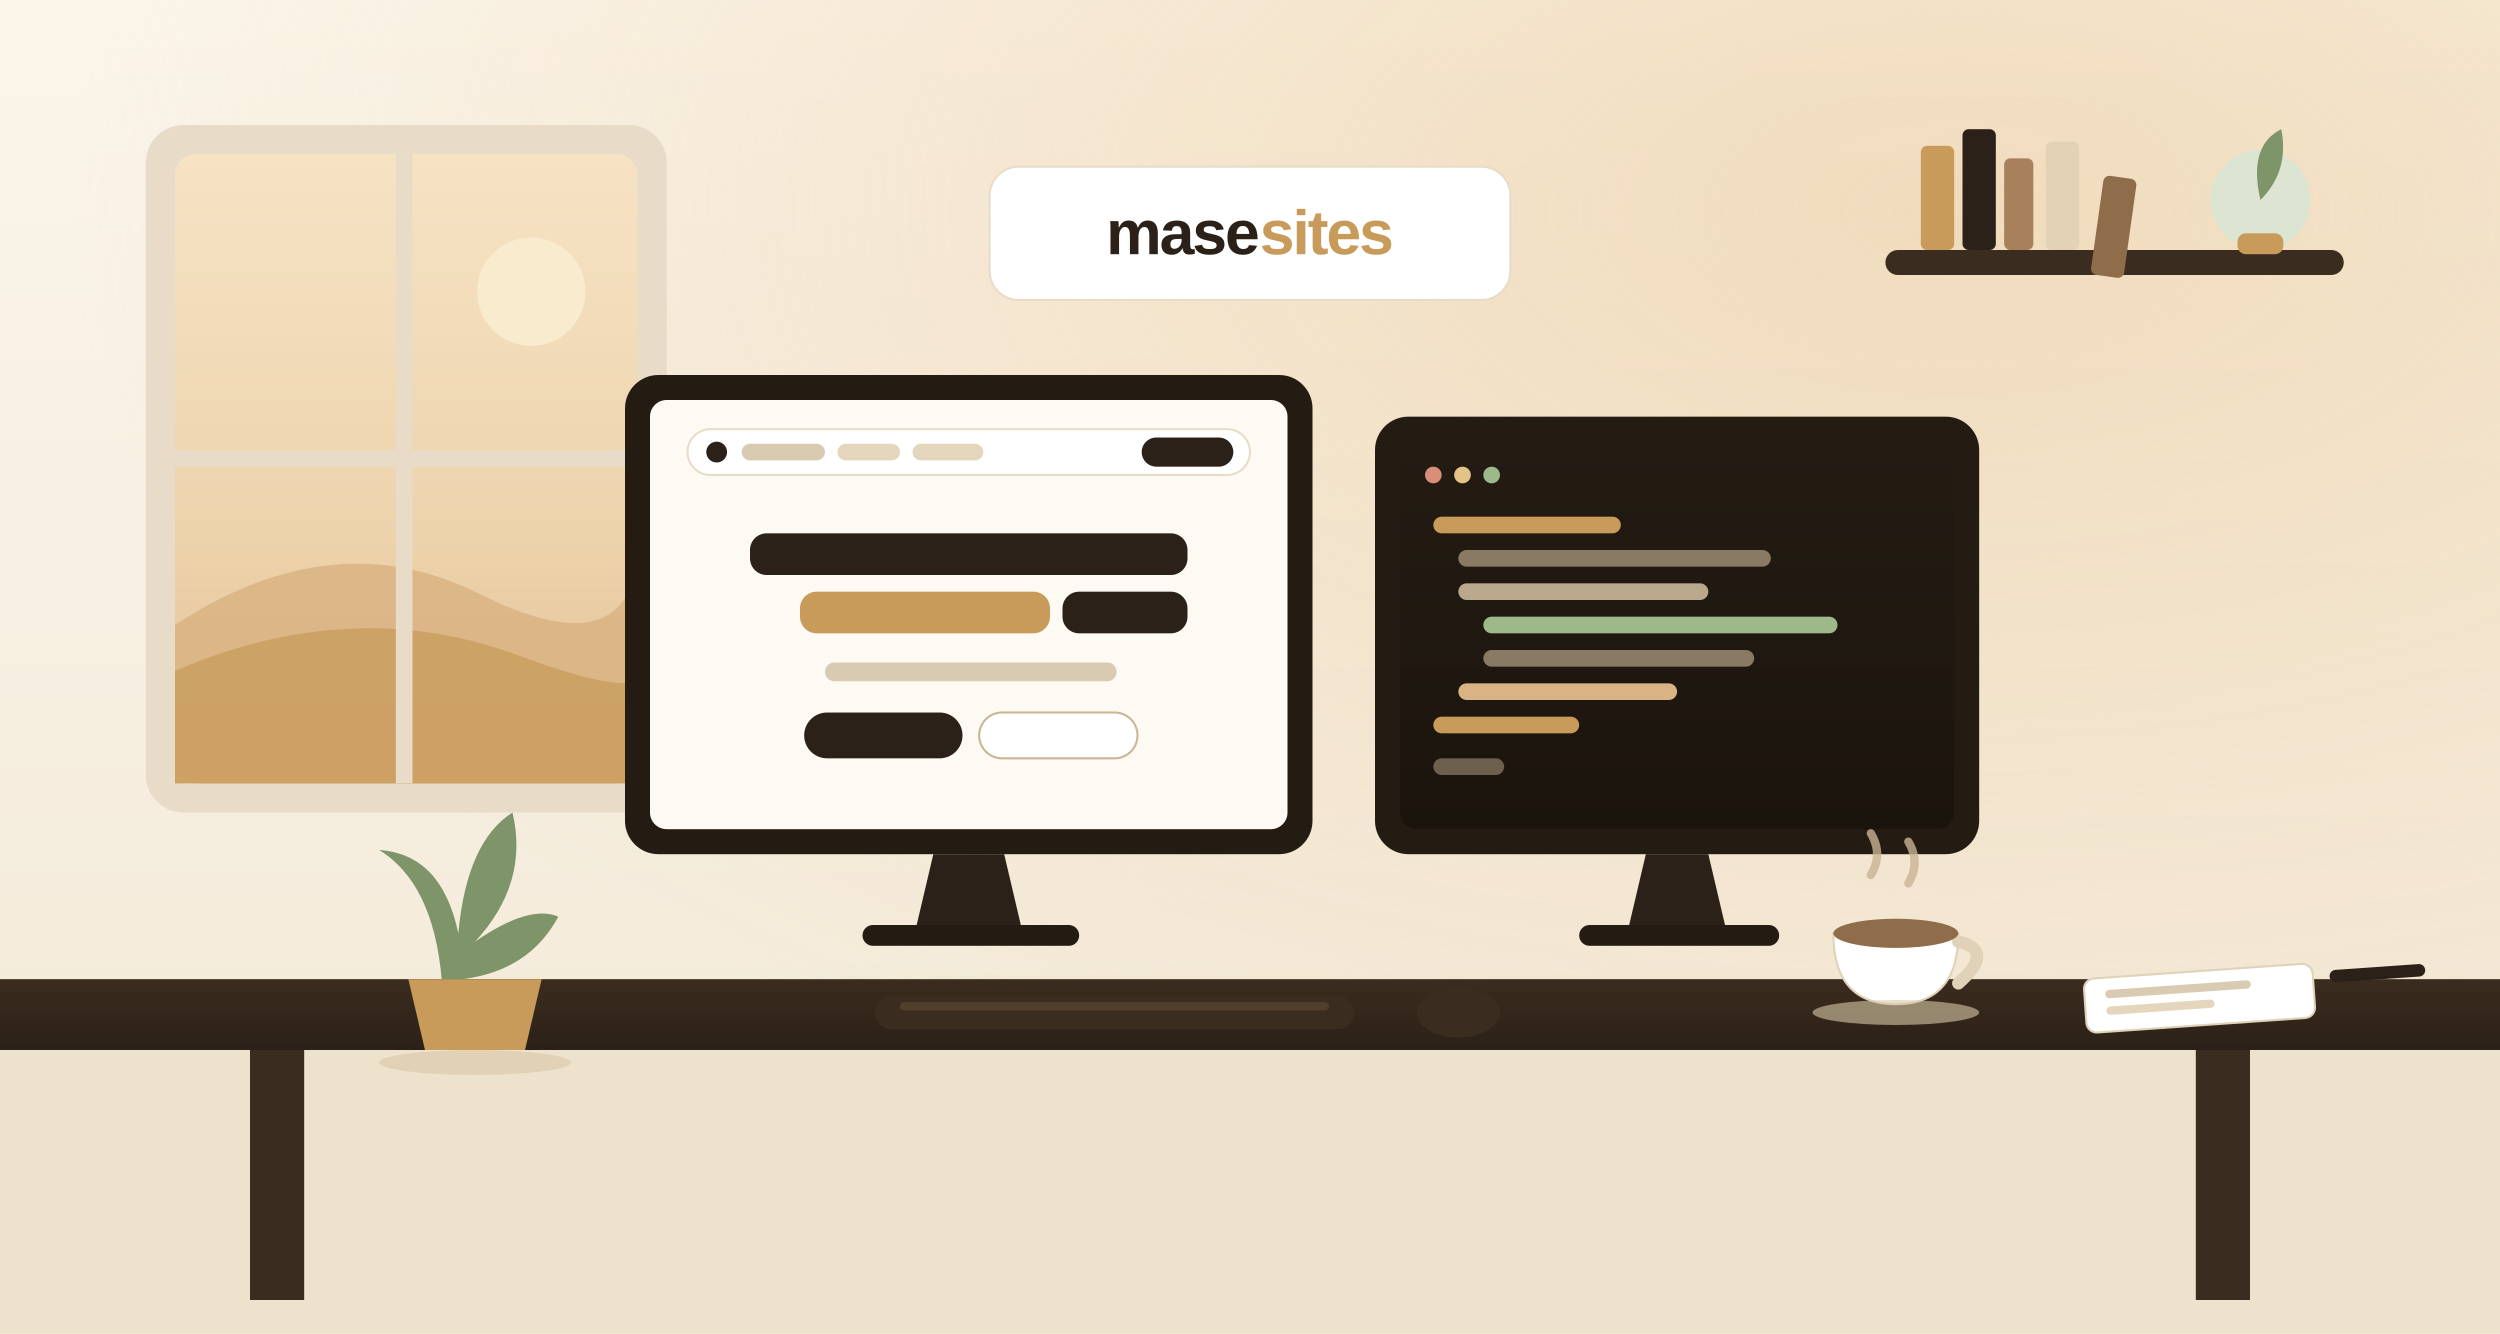
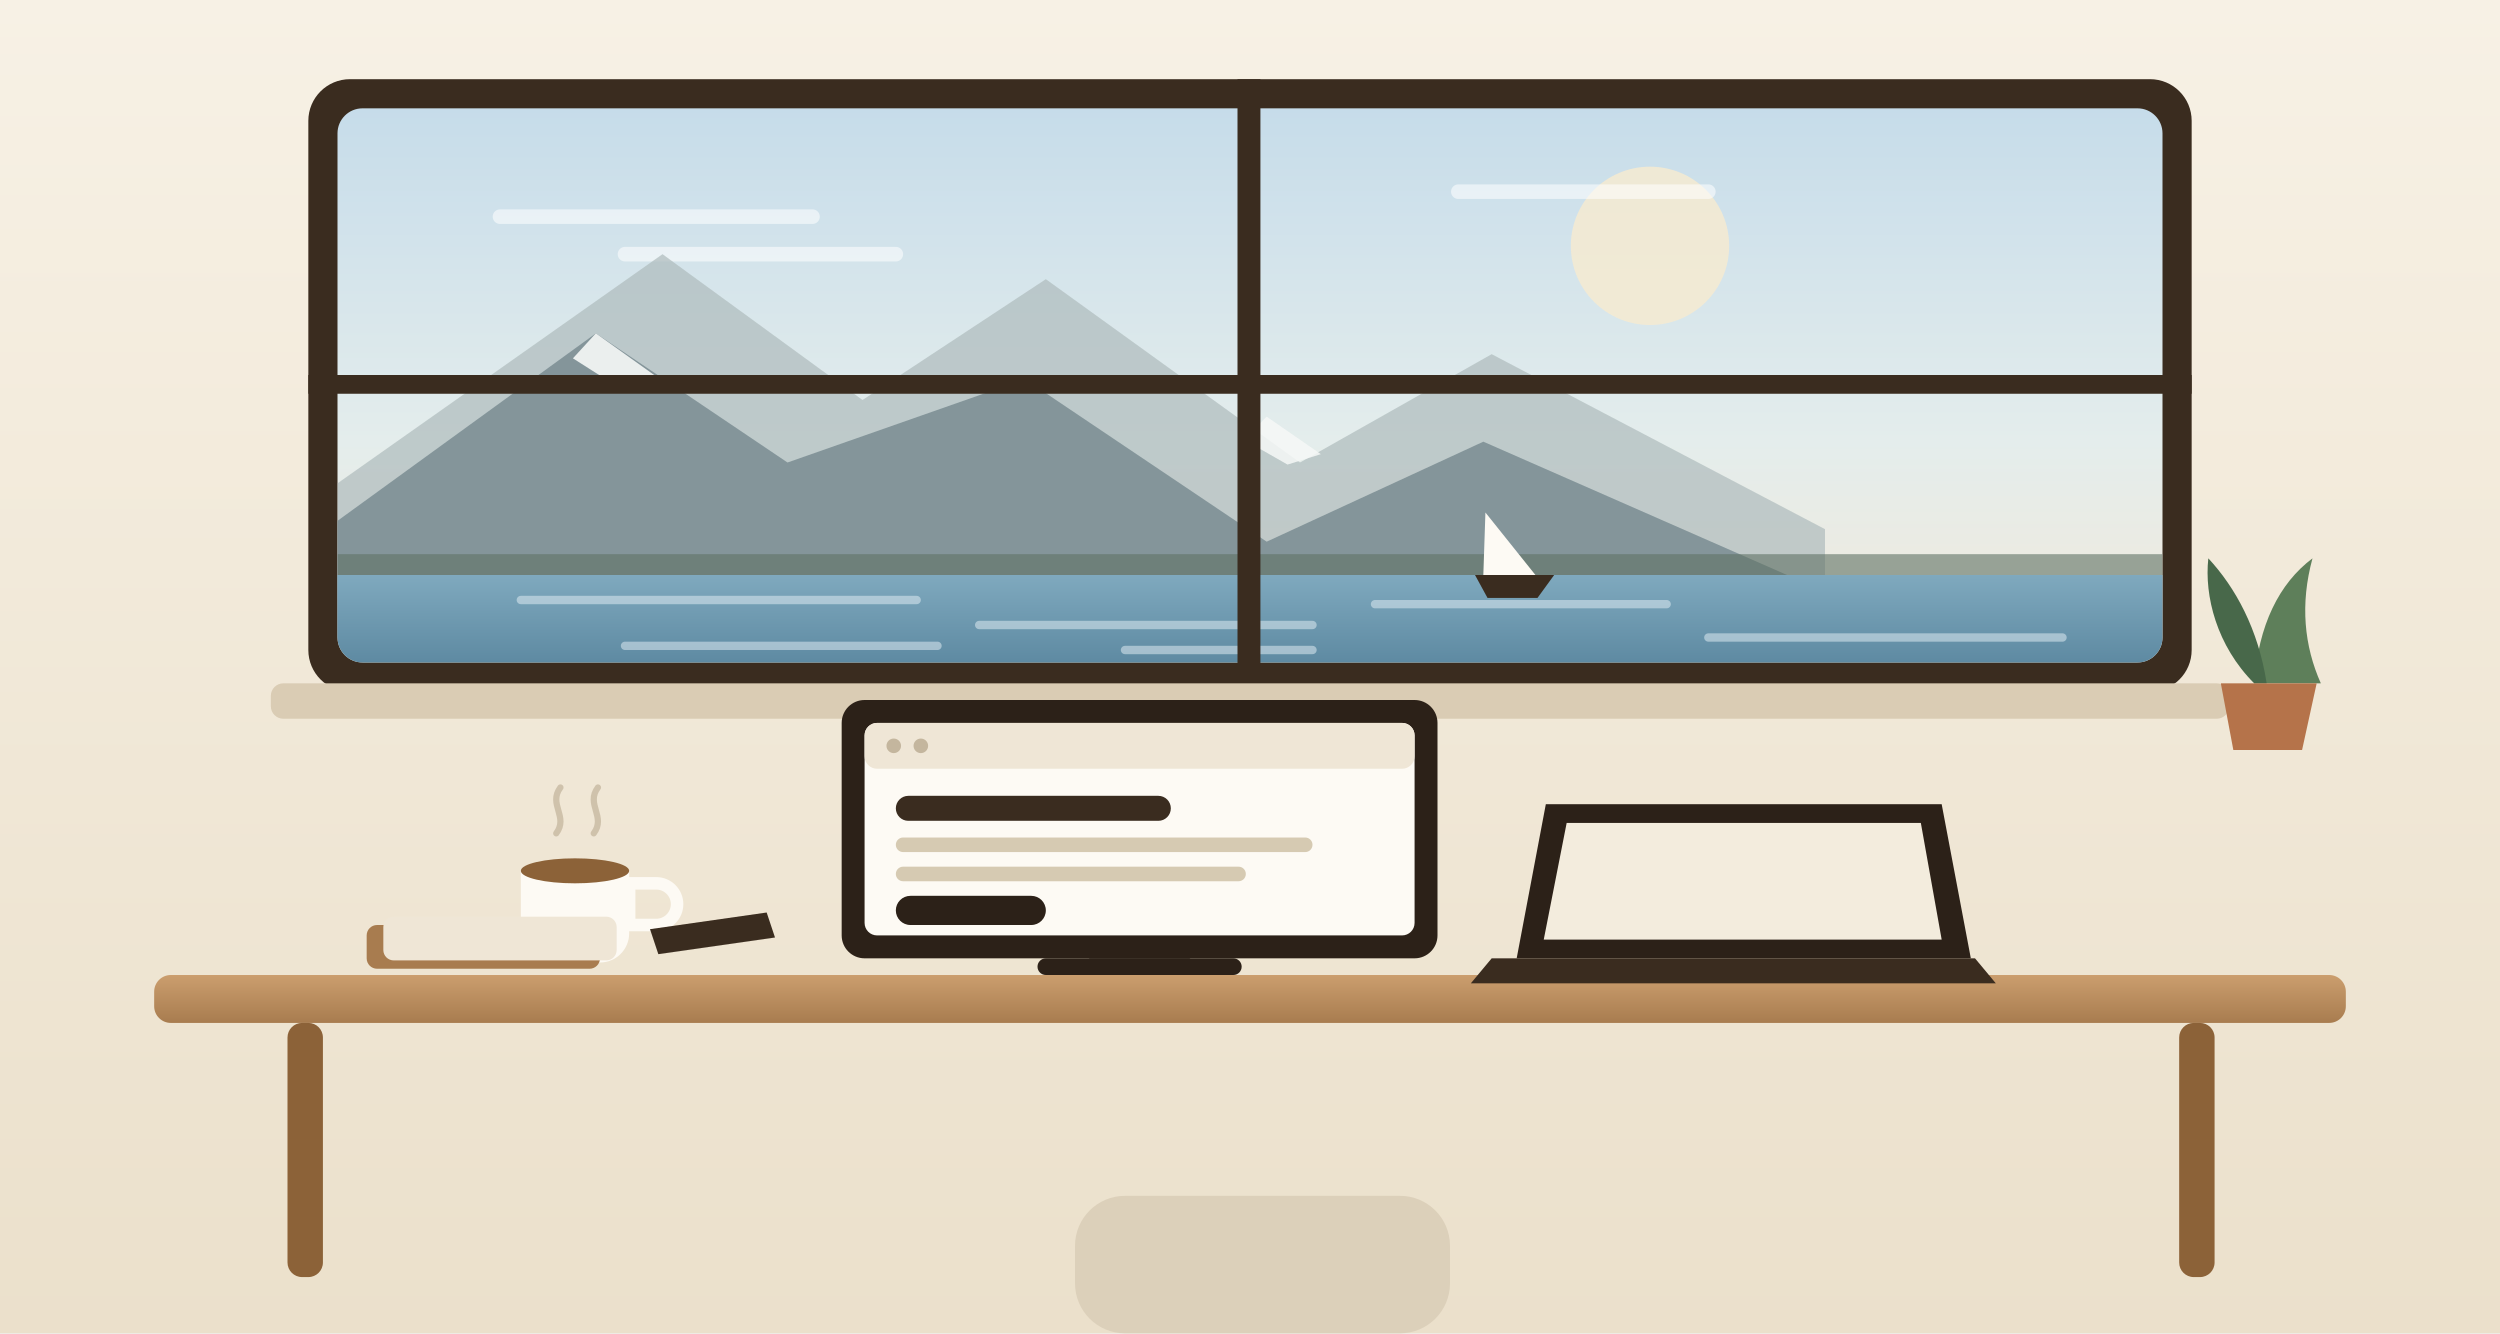
- <svg xmlns="http://www.w3.org/2000/svg" viewBox="0 0 1200 640" role="img" aria-label="Unser Arbeitsplatz als Illustration">
+ <svg xmlns="http://www.w3.org/2000/svg" viewBox="0 0 1200 640" width="1200" height="640" role="img" aria-label="Illustration unseres Büros: Schreibtisch am Fenster mit Blick auf einen Schweizer See und die Berge">
  <defs>
    <linearGradient id="wand" x1="0" y1="0" x2="0" y2="1">
-       <stop offset="0" stop-color="#FBF5EA" />
-       <stop offset="1" stop-color="#F2E8D6" />
+       <stop offset="0" stop-color="#F7F1E5" />
+       <stop offset="1" stop-color="#EBE0CB" />
    </linearGradient>
-     <radialGradient id="sonne" cx="0.78" cy="0.16" r="0.75">
-       <stop offset="0" stop-color="#E9C89A" stop-opacity="0.55" />
-       <stop offset="1" stop-color="#E9C89A" stop-opacity="0" />
-     </radialGradient>
+     <linearGradient id="himmel" x1="0" y1="0" x2="0" y2="1">
+       <stop offset="0" stop-color="#C6DCEA" />
+       <stop offset="0.6" stop-color="#E4EDEC" />
+       <stop offset="1" stop-color="#F2E9DA" />
+     </linearGradient>
+     <linearGradient id="see" x1="0" y1="0" x2="0" y2="1">
+       <stop offset="0" stop-color="#7FA9BE" />
+       <stop offset="1" stop-color="#5E8AA2" />
+     </linearGradient>
    <linearGradient id="tisch" x1="0" y1="0" x2="0" y2="1">
-       <stop offset="0" stop-color="#3A2C1E" />
-       <stop offset="1" stop-color="#2C2118" />
+       <stop offset="0" stop-color="#CB9E6E" />
+       <stop offset="1" stop-color="#A87C4F" />
    </linearGradient>
-     <linearGradient id="fenster" x1="0" y1="0" x2="0" y2="1">
-       <stop offset="0" stop-color="#F6E3C4" />
-       <stop offset="0.6" stop-color="#EDD3AC" />
-       <stop offset="1" stop-color="#E2BF92" />
-     </linearGradient>
-     <linearGradient id="code" x1="0" y1="0" x2="0" y2="1">
-       <stop offset="0" stop-color="#241C13" />
-       <stop offset="1" stop-color="#1B140D" />
-     </linearGradient>
+     <clipPath id="scheibe">
+       <rect x="162" y="52" width="876" height="266" rx="12" />
+     </clipPath>
  </defs>
  <rect width="1200" height="640" fill="url(#wand)" />
-   <rect width="1200" height="640" fill="url(#sonne)" />
-   <g>
-     <rect x="70" y="60" width="250" height="330" rx="18" fill="#E8DCC8" />
-     <rect x="84" y="74" width="222" height="302" rx="10" fill="url(#fenster)" />
-     <path d="M84 300 Q160 250 230 285 T306 268 V376 H84 Z" fill="#D9B383" opacity="0.85" />
-     <path d="M84 322 Q170 285 250 315 T306 305 V376 H84 Z" fill="#C89B5A" opacity="0.75" />
-     <circle cx="255" cy="140" r="26" fill="#F9EBCE" />
-     <rect x="190" y="74" width="8" height="302" fill="#E8DCC8" />
-     <rect x="84" y="216" width="222" height="8" fill="#E8DCC8" />
+   <rect x="148" y="38" width="904" height="294" rx="20" fill="#3A2C1F" />
+   <g clip-path="url(#scheibe)">
+     <rect x="162" y="52" width="876" height="266" fill="url(#himmel)" />
+     <circle cx="792" cy="118" r="38" fill="#F8EBCF" opacity=".8" />
+     <path d="M240 104h150M300 122h130M700 92h120" stroke="#FFFFFF" stroke-width="7" stroke-linecap="round" opacity=".55" />
+     <path d="M162 232L318 122l96 70 88-58 122 88 92-52 160 84v34H162z" fill="#AEBBBC" opacity=".7" />
+     <path d="M162 250L286 160l92 62 114-40 116 78 104-48 164 72v22H162z" fill="#84959A" />
+     <path d="M286 160l28 20-17 6-22-14z" fill="#F6F8F7" opacity=".9" />
+     <path d="M492 260l-1-1 1 1z" fill="#F6F8F7" />
+     <path d="M608 200l26 18-16 5-21-12z" fill="#F6F8F7" opacity=".85" />
+     <rect x="162" y="266" width="876" height="10" fill="#5F7264" opacity=".6" />
+     <rect x="162" y="276" width="876" height="42" fill="url(#see)" />
+     <path d="M250 288h190M470 300h160M300 310h150M660 290h140M820 306h170M540 312h90" stroke="#DCEAF1" stroke-width="4" stroke-linecap="round" opacity=".55" />
+     <path d="M712 276l1-30 24 30z" fill="#FDFAF4" />
+     <path d="M708 276h38l-8 11h-24z" fill="#3A2C1F" />
  </g>
-   <g>
-     <rect x="905" y="120" width="220" height="12" rx="6" fill="#3A2C1E" />
-     <rect x="922" y="70" width="16" height="50" rx="3" fill="#C89B5A" />
-     <rect x="942" y="62" width="16" height="58" rx="3" fill="#2C2118" />
-     <rect x="962" y="76" width="14" height="44" rx="3" fill="#A9805C" />
-     <rect x="982" y="68" width="16" height="52" rx="3" fill="#E3D2B4" />
-     <g transform="translate(1010 84) rotate(8)">
-       <rect width="16" height="48" rx="3" fill="#8F6D4B" />
-     </g>
-     <circle cx="1085" cy="96" r="24" fill="#DCE5D2" />
-     <path d="M1085 96 q-6 -26 10 -34 q4 20 -10 34 Z" fill="#7E9469" />
-     <rect x="1074" y="112" width="22" height="10" rx="4" fill="#C89B5A" />
-   </g>
-   <rect x="0" y="470" width="1200" height="34" fill="url(#tisch)" />
-   <rect x="0" y="504" width="1200" height="136" fill="#EDE2CC" />
-   <rect x="120" y="504" width="26" height="120" fill="#3A2C1E" />
-   <rect x="1054" y="504" width="26" height="120" fill="#3A2C1E" />
-   <g>
-     <rect x="300" y="180" width="330" height="230" rx="16" fill="#241C13" />
-     <rect x="312" y="192" width="306" height="206" rx="8" fill="#FDFAF4" />
-     <rect x="330" y="206" width="270" height="22" rx="11" fill="#FFFFFF" stroke="#E8DCC8" />
-     <circle cx="344" cy="217" r="5" fill="#2C2118" />
-     <rect x="356" y="213" width="40" height="8" rx="4" fill="#D9CBB2" />
-     <rect x="402" y="213" width="30" height="8" rx="4" fill="#E3D6BD" />
-     <rect x="438" y="213" width="34" height="8" rx="4" fill="#E3D6BD" />
-     <rect x="548" y="210" width="44" height="14" rx="7" fill="#2C2118" />
-     <rect x="360" y="256" width="210" height="20" rx="8" fill="#2C2118" />
-     <rect x="384" y="284" width="120" height="20" rx="8" fill="#C89B5A" />
-     <rect x="510" y="284" width="60" height="20" rx="8" fill="#2C2118" />
-     <rect x="396" y="318" width="140" height="9" rx="4.5" fill="#D9CBB2" />
-     <rect x="386" y="342" width="76" height="22" rx="11" fill="#2C2118" />
-     <rect x="470" y="342" width="76" height="22" rx="11" fill="#FFFFFF" stroke="#C8B695" />
-     <path d="M448 410 h34 l8 34 h-50 Z" fill="#2C2118" />
-     <rect x="414" y="444" width="104" height="10" rx="5" fill="#241C13" />
-   </g>
-   <g>
-     <rect x="660" y="200" width="290" height="210" rx="16" fill="#241C13" />
-     <rect x="672" y="212" width="266" height="186" rx="8" fill="url(#code)" />
-     <circle cx="688" cy="228" r="4" fill="#D98E7A" />
-     <circle cx="702" cy="228" r="4" fill="#E4C387" />
-     <circle cx="716" cy="228" r="4" fill="#9DB98A" />
-     <rect x="688" y="248" width="90" height="8" rx="4" fill="#C89B5A" />
-     <rect x="700" y="264" width="150" height="8" rx="4" fill="#8A7A64" />
-     <rect x="700" y="280" width="120" height="8" rx="4" fill="#B9A88C" />
-     <rect x="712" y="296" width="170" height="8" rx="4" fill="#9DB98A" />
-     <rect x="712" y="312" width="130" height="8" rx="4" fill="#8A7A64" />
-     <rect x="700" y="328" width="105" height="8" rx="4" fill="#D9B383" />
-     <rect x="688" y="344" width="70" height="8" rx="4" fill="#C89B5A" />
-     <rect x="688" y="364" width="34" height="8" rx="4" fill="#6E604E" />
-     <path d="M790 410 h30 l8 34 h-46 Z" fill="#2C2118" />
-     <rect x="758" y="444" width="96" height="10" rx="5" fill="#241C13" />
-   </g>
-   <rect x="420" y="478" width="230" height="16" rx="8" fill="#3A2C1E" />
-   <rect x="432" y="481" width="206" height="4" rx="2" fill="#5A4732" opacity="0.7" />
-   <ellipse cx="700" cy="486" rx="20" ry="12" fill="#3A2C1E" />
-   <g>
-     <path d="M880 448 q0 34 30 34 q30 0 30 -34 Z" fill="#FFFFFF" stroke="#E0D2B8" />
-     <path d="M940 452 q18 4 0 20" fill="none" stroke="#E0D2B8" stroke-width="6" stroke-linecap="round" />
-     <ellipse cx="910" cy="448" rx="30" ry="7" fill="#8F6D4B" />
-     <path d="M898 420 q6 -10 0 -20 M916 424 q6 -10 0 -20" fill="none" stroke="#C9B392" stroke-width="4" stroke-linecap="round" opacity="0.8" />
-     <ellipse cx="910" cy="486" rx="40" ry="6" fill="#D9C8A8" opacity="0.6" />
-   </g>
-   <g>
-     <path d="M212 470 q-4 -46 -30 -62 q30 2 38 40 q4 -44 26 -58 q8 34 -18 62 q26 -18 40 -12 q-14 26 -46 30 Z" fill="#7E9469" />
-     <path d="M196 470 h64 l-8 34 h-48 Z" fill="#C89B5A" />
-     <ellipse cx="228" cy="510" rx="46" ry="6" fill="#D9C8A8" opacity="0.6" />
-   </g>
-   <g transform="translate(1000 470) rotate(-4)">
-     <rect width="110" height="26" rx="5" fill="#FFFFFF" stroke="#E0D2B8" />
-     <rect x="10" y="6" width="70" height="4" rx="2" fill="#D9CBB2" />
-     <rect x="10" y="14" width="52" height="4" rx="2" fill="#E3D6BD" />
-     <rect x="118" y="4" width="46" height="6" rx="3" fill="#2C2118" />
-   </g>
-   <g>
-     <rect x="475" y="80" width="250" height="64" rx="14" fill="#FFFFFF" stroke="#E8DCC8" />
-     <text x="600" y="122" text-anchor="middle" font-family="Arial, Helvetica, sans-serif" font-size="30" font-weight="700" fill="#2C2118" letter-spacing="-1">mase<tspan fill="#C89B5A">sites</tspan>
-     </text>
-   </g>
+   <rect x="594" y="38" width="11" height="294" fill="#3A2C1F" />
+   <rect x="148" y="180" width="904" height="9" fill="#3A2C1F" />
+   <rect x="130" y="328" width="940" height="17" rx="6" fill="#DACCB4" />
+   <path d="M1082 328c2-28 12-48 28-60-6 22-4 42 4 60z" fill="#5E7F5A" />
+   <path d="M1082 328c-18-18-24-42-22-60 13 14 24 34 28 60z" fill="#48684A" />
+   <path d="M1066 328h46l-7 32h-33z" fill="#B5734A" />
+   <rect x="74" y="468" width="1052" height="23" rx="8" fill="url(#tisch)" />
+   <rect x="138" y="491" width="17" height="122" rx="7" fill="#8C6238" />
+   <rect x="1046" y="491" width="17" height="122" rx="7" fill="#8C6238" />
+   <rect x="404" y="336" width="286" height="124" rx="11" fill="#2C2118" />
+   <rect x="415" y="347" width="264" height="102" rx="6" fill="#FDFAF4" />
+   <rect x="415" y="347" width="264" height="22" rx="6" fill="#EFE6D6" />
+   <circle cx="429" cy="358" r="3.5" fill="#C4B69E" />
+   <circle cx="442" cy="358" r="3.5" fill="#C4B69E" />
+   <rect x="430" y="382" width="132" height="12" rx="6" fill="#3A2C1F" />
+   <rect x="430" y="402" width="200" height="7" rx="3.5" fill="#D6CAB2" />
+   <rect x="430" y="416" width="168" height="7" rx="3.5" fill="#D6CAB2" />
+   <rect x="430" y="430" width="72" height="14" rx="7" fill="#2C2118" />
+   <path d="M523 460h48l10 8h-68z" fill="#2C2118" />
+   <rect x="498" y="460" width="98" height="8" rx="4" fill="#2C2118" />
+   <path d="M742 386h190l14 74H728z" fill="#2C2118" />
+   <path d="M752 395h170l10 56H741z" fill="#F3ECDD" />
+   <path d="M716 460h232l10 12H706z" fill="#3A2C1F" />
+   <path d="M250 418h52v30a14 14 0 0 1-14 14h-24a14 14 0 0 1-14-14z" fill="#FDFAF4" />
+   <path d="M302 424h13a10 10 0 0 1 0 20h-13z" fill="none" stroke="#FDFAF4" stroke-width="6" />
+   <ellipse cx="276" cy="418" rx="26" ry="6" fill="#8C6238" />
+   <path d="M267 400c6-8-4-14 2-22M285 400c6-8-4-14 2-22" stroke="#C4B69E" stroke-width="3" stroke-linecap="round" fill="none" opacity=".75" />
+   <rect x="176" y="444" width="112" height="21" rx="5" fill="#A87C4F" />
+   <rect x="184" y="440" width="112" height="21" rx="5" fill="#EFE6D6" />
+   <path d="M312 446l56-8 4 12-56 8z" fill="#3A2C1F" />
+   <rect x="516" y="574" width="180" height="66" rx="24" fill="#DCD0BA" />
</svg>
